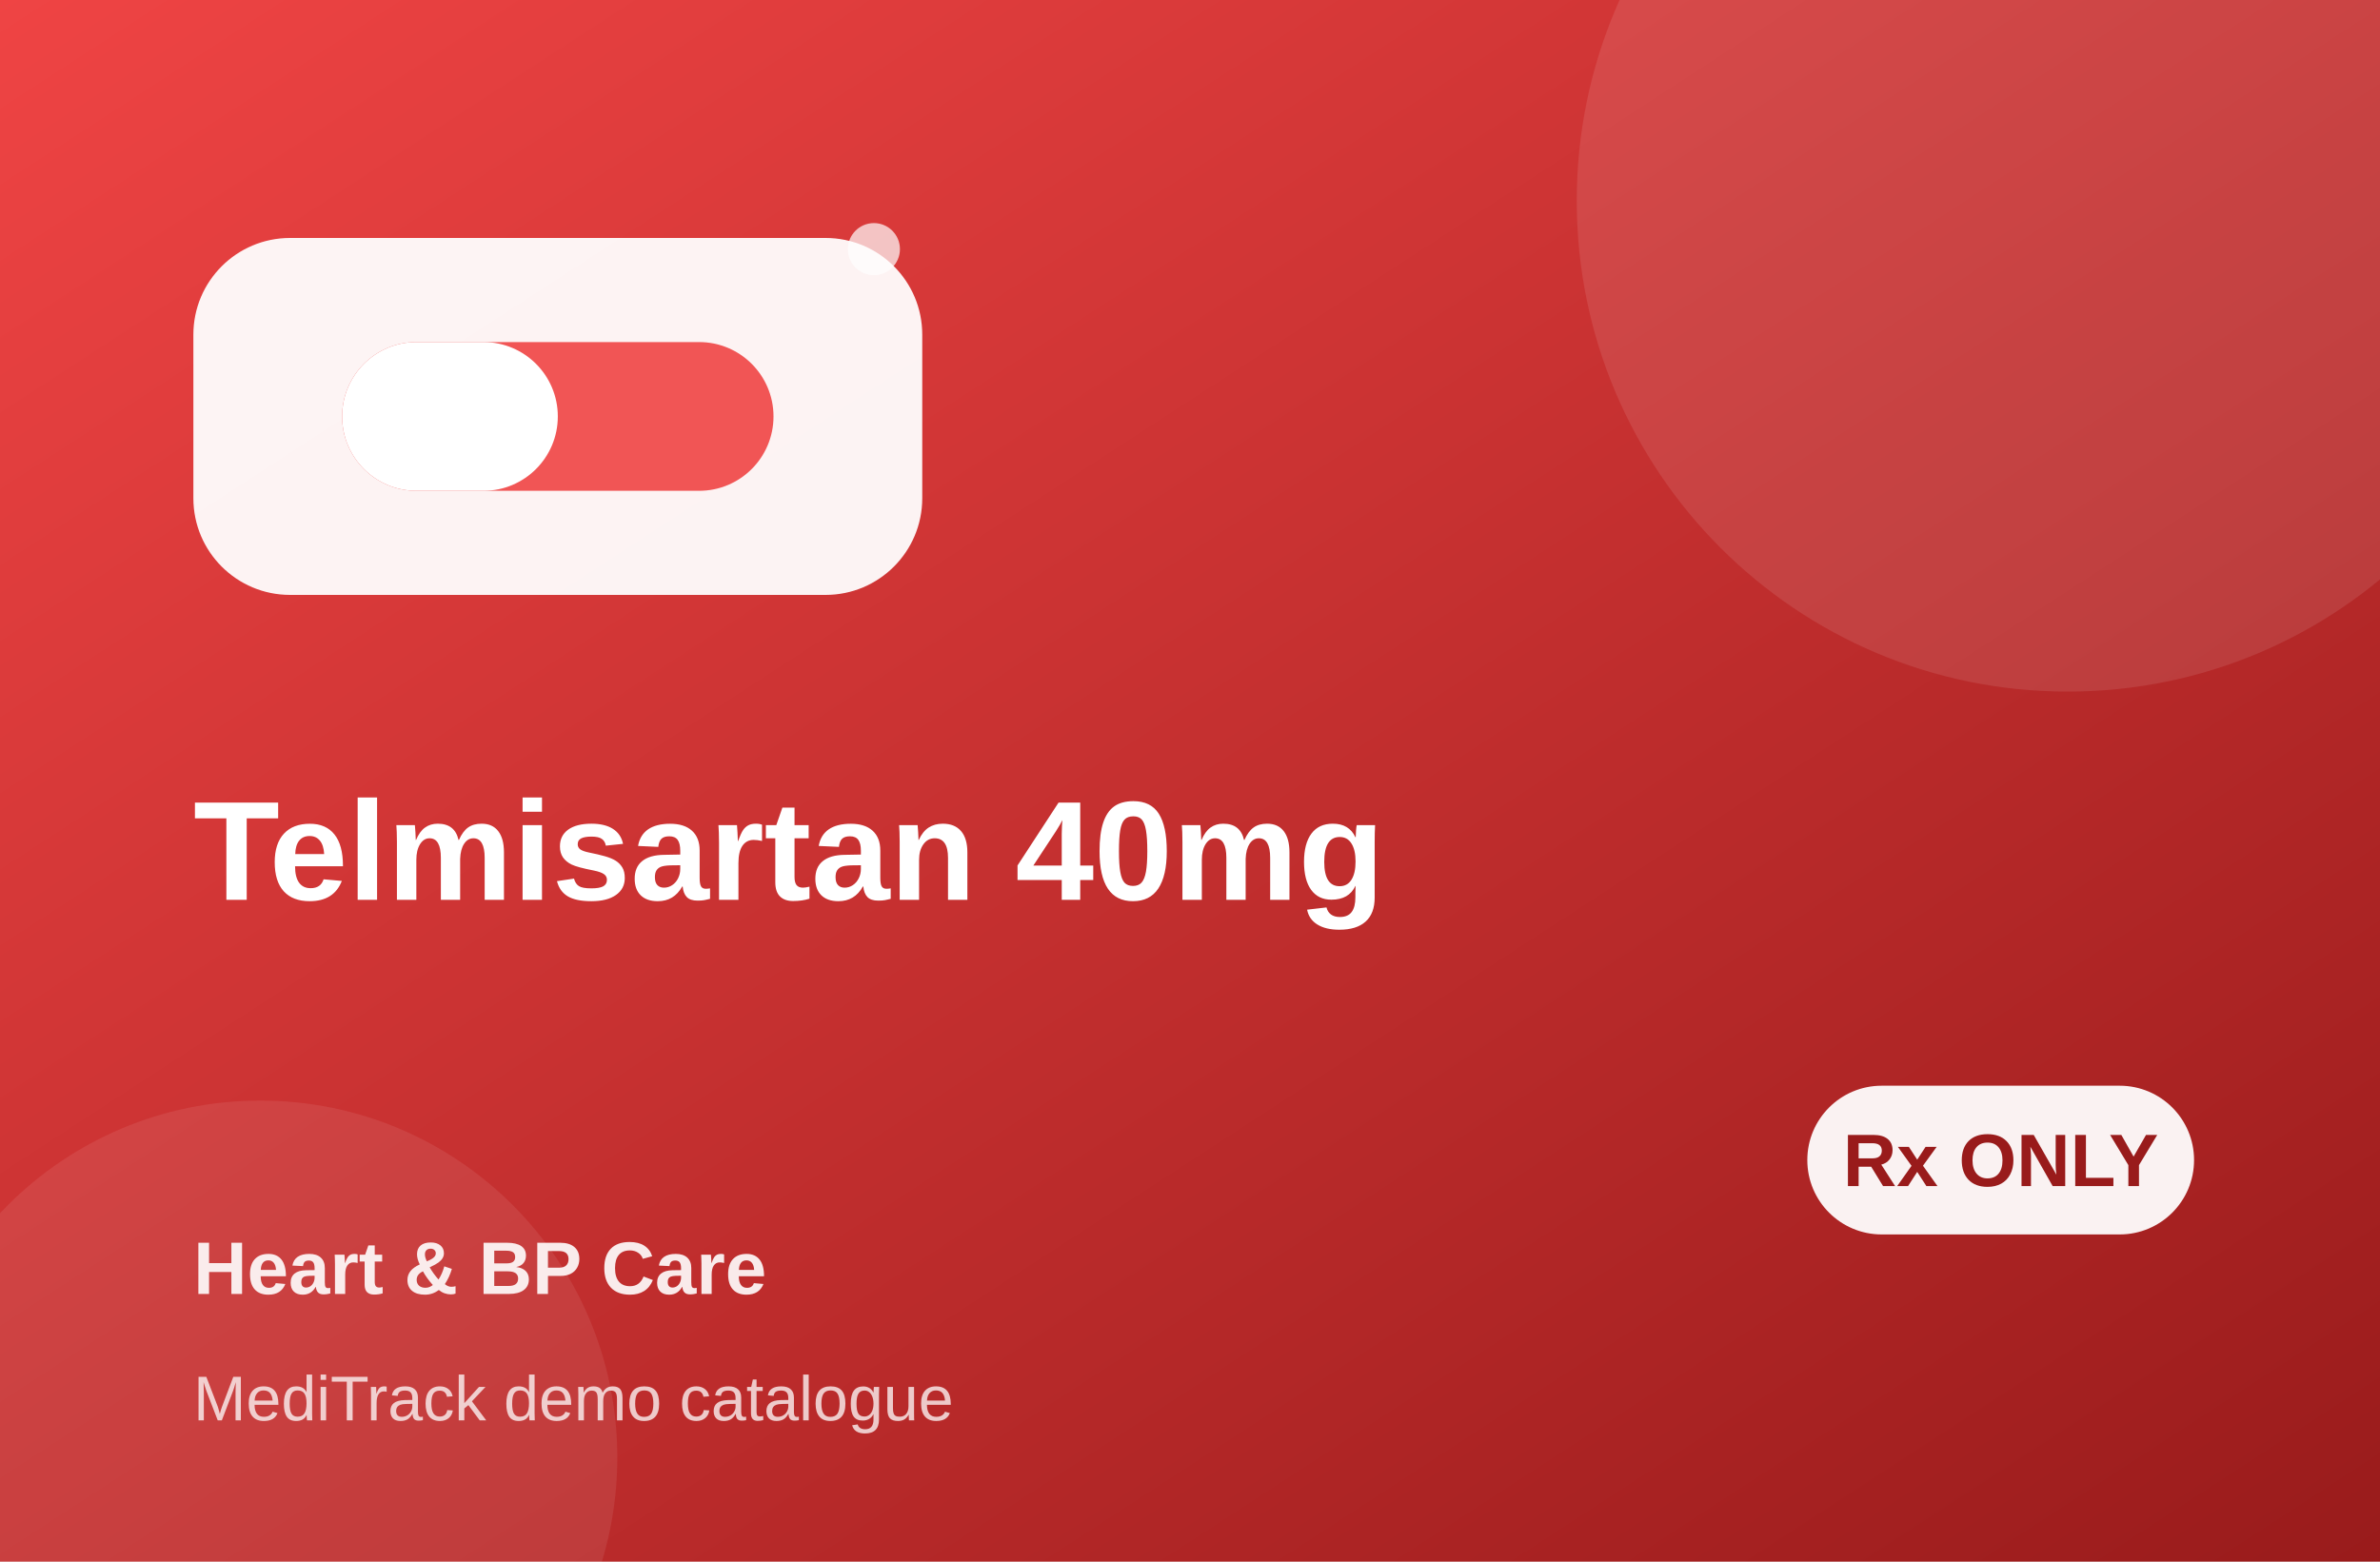
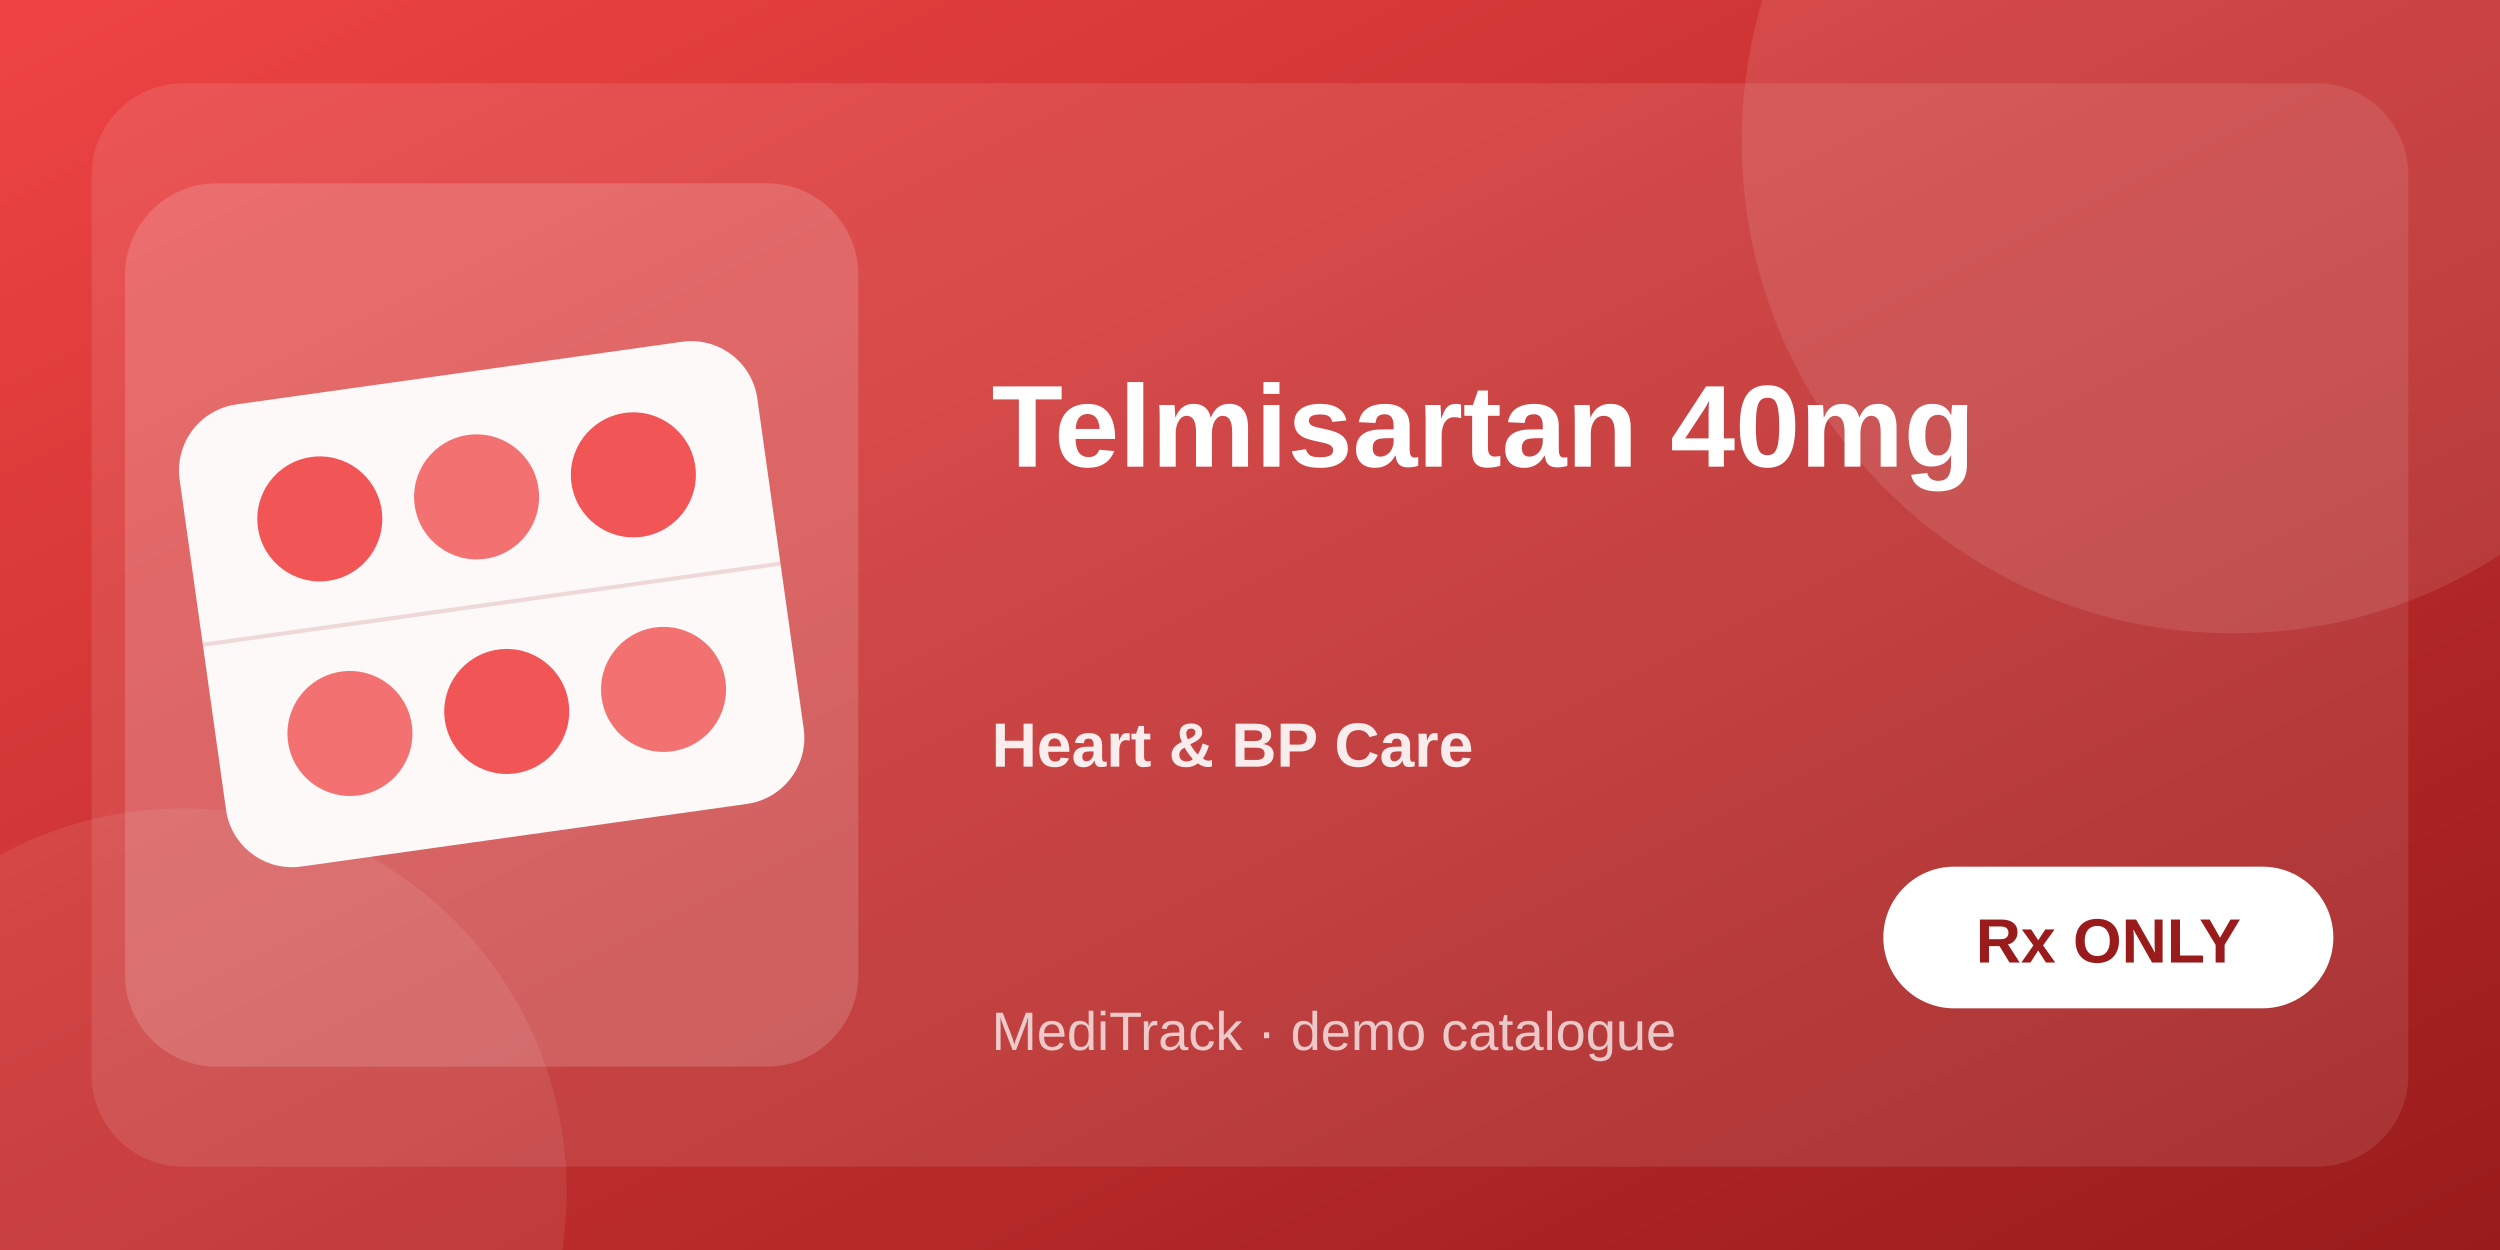
- <svg xmlns="http://www.w3.org/2000/svg" width="640" height="420" viewBox="0 0 640 420" role="img" aria-label="Telmisartan 40mg">
+ <svg xmlns="http://www.w3.org/2000/svg" width="600" height="300" viewBox="0 0 600 300" role="img" aria-label="Telmisartan 40mg">
  <defs>
    <linearGradient id="bg" x1="0" y1="0" x2="1" y2="1">
      <stop offset="0" stop-color="#ef4444" />
      <stop offset="1" stop-color="#991b1b" />
    </linearGradient>
  </defs>
-   <rect width="640" height="420" fill="url(#bg)" />
-   <circle cx="556" cy="54" r="132" fill="#ffffff" opacity="0.10" />
-   <circle cx="70" cy="392" r="96" fill="#ffffff" opacity="0.08" />
-   <rect x="52" y="64" width="196" height="96" rx="26" fill="#ffffff" opacity="0.94" />
-   <rect x="92" y="92" width="116" height="40" rx="20" fill="#ef4444" opacity="0.9" />
-   <rect x="92" y="92" width="58" height="40" rx="20" fill="#ffffff" />
-   <rect x="228" y="60" width="14" height="14" rx="7" fill="#ffffff" opacity="0.7" />
-   <text x="52" y="242" font-family="Arial, Helvetica, sans-serif" font-size="38" font-weight="700" fill="#ffffff">Telmisartan 40mg</text>
-   <text x="52" y="348" font-family="Arial, Helvetica, sans-serif" font-size="20" font-weight="600" fill="#ffffff" opacity="0.9">Heart &amp; BP Care</text>
-   <text x="52" y="382" font-family="Arial, Helvetica, sans-serif" font-size="17" fill="#ffffff" opacity="0.75">MediTrack demo catalogue</text>
-   <rect x="486" y="292" width="104" height="40" rx="20" fill="#ffffff" opacity="0.94" />
-   <text x="538" y="319" text-anchor="middle" font-family="Arial, Helvetica, sans-serif" font-size="20" font-weight="700" fill="#991b1b">Rx ONLY</text>
+   <rect width="600" height="300" fill="url(#bg)" />
+   <circle cx="536" cy="34" r="118" fill="#ffffff" opacity="0.10" />
+   <circle cx="44" cy="286" r="92" fill="#ffffff" opacity="0.08" />
+   <rect x="22" y="20" width="556" height="260" rx="22" fill="#ffffff" opacity="0.10" />
+   <rect x="30" y="44" width="176" height="212" rx="22" fill="#ffffff" opacity="0.16" />
+   <g transform="translate(118 145) rotate(-8)">
+     <rect x="-70" y="-56" width="140" height="112" rx="16" fill="#ffffff" opacity="0.96" />
+     <circle cx="-38" cy="-26" r="15" fill="#ef4444" opacity="0.9" />
+     <circle cx="0" cy="-26" r="15" fill="#ef4444" opacity="0.75" />
+     <circle cx="38" cy="-26" r="15" fill="#ef4444" opacity="0.9" />
+     <circle cx="-38" cy="26" r="15" fill="#ef4444" opacity="0.75" />
+     <circle cx="0" cy="26" r="15" fill="#ef4444" opacity="0.9" />
+     <circle cx="38" cy="26" r="15" fill="#ef4444" opacity="0.75" />
+     <path d="M-70 0 H70" stroke="#991b1b" stroke-opacity="0.15" />
+   </g>
+   <text x="238" y="112" font-family="Arial, Helvetica, sans-serif" font-size="28" font-weight="700" fill="#ffffff">Telmisartan 40mg</text>
+   <text x="238" y="184" font-family="Arial, Helvetica, sans-serif" font-size="15" font-weight="600" fill="#ffffff" opacity="0.9">Heart &amp; BP Care</text>
+   <text x="238" y="252" font-family="Arial, Helvetica, sans-serif" font-size="13" fill="#ffffff" opacity="0.72">MediTrack · demo catalogue</text>
+   <rect x="452" y="208" width="108" height="34" rx="17" fill="#ffffff" />
+   <text x="506" y="231" text-anchor="middle" font-family="Arial, Helvetica, sans-serif" font-size="15" font-weight="700" fill="#991b1b">Rx ONLY</text>
</svg>
